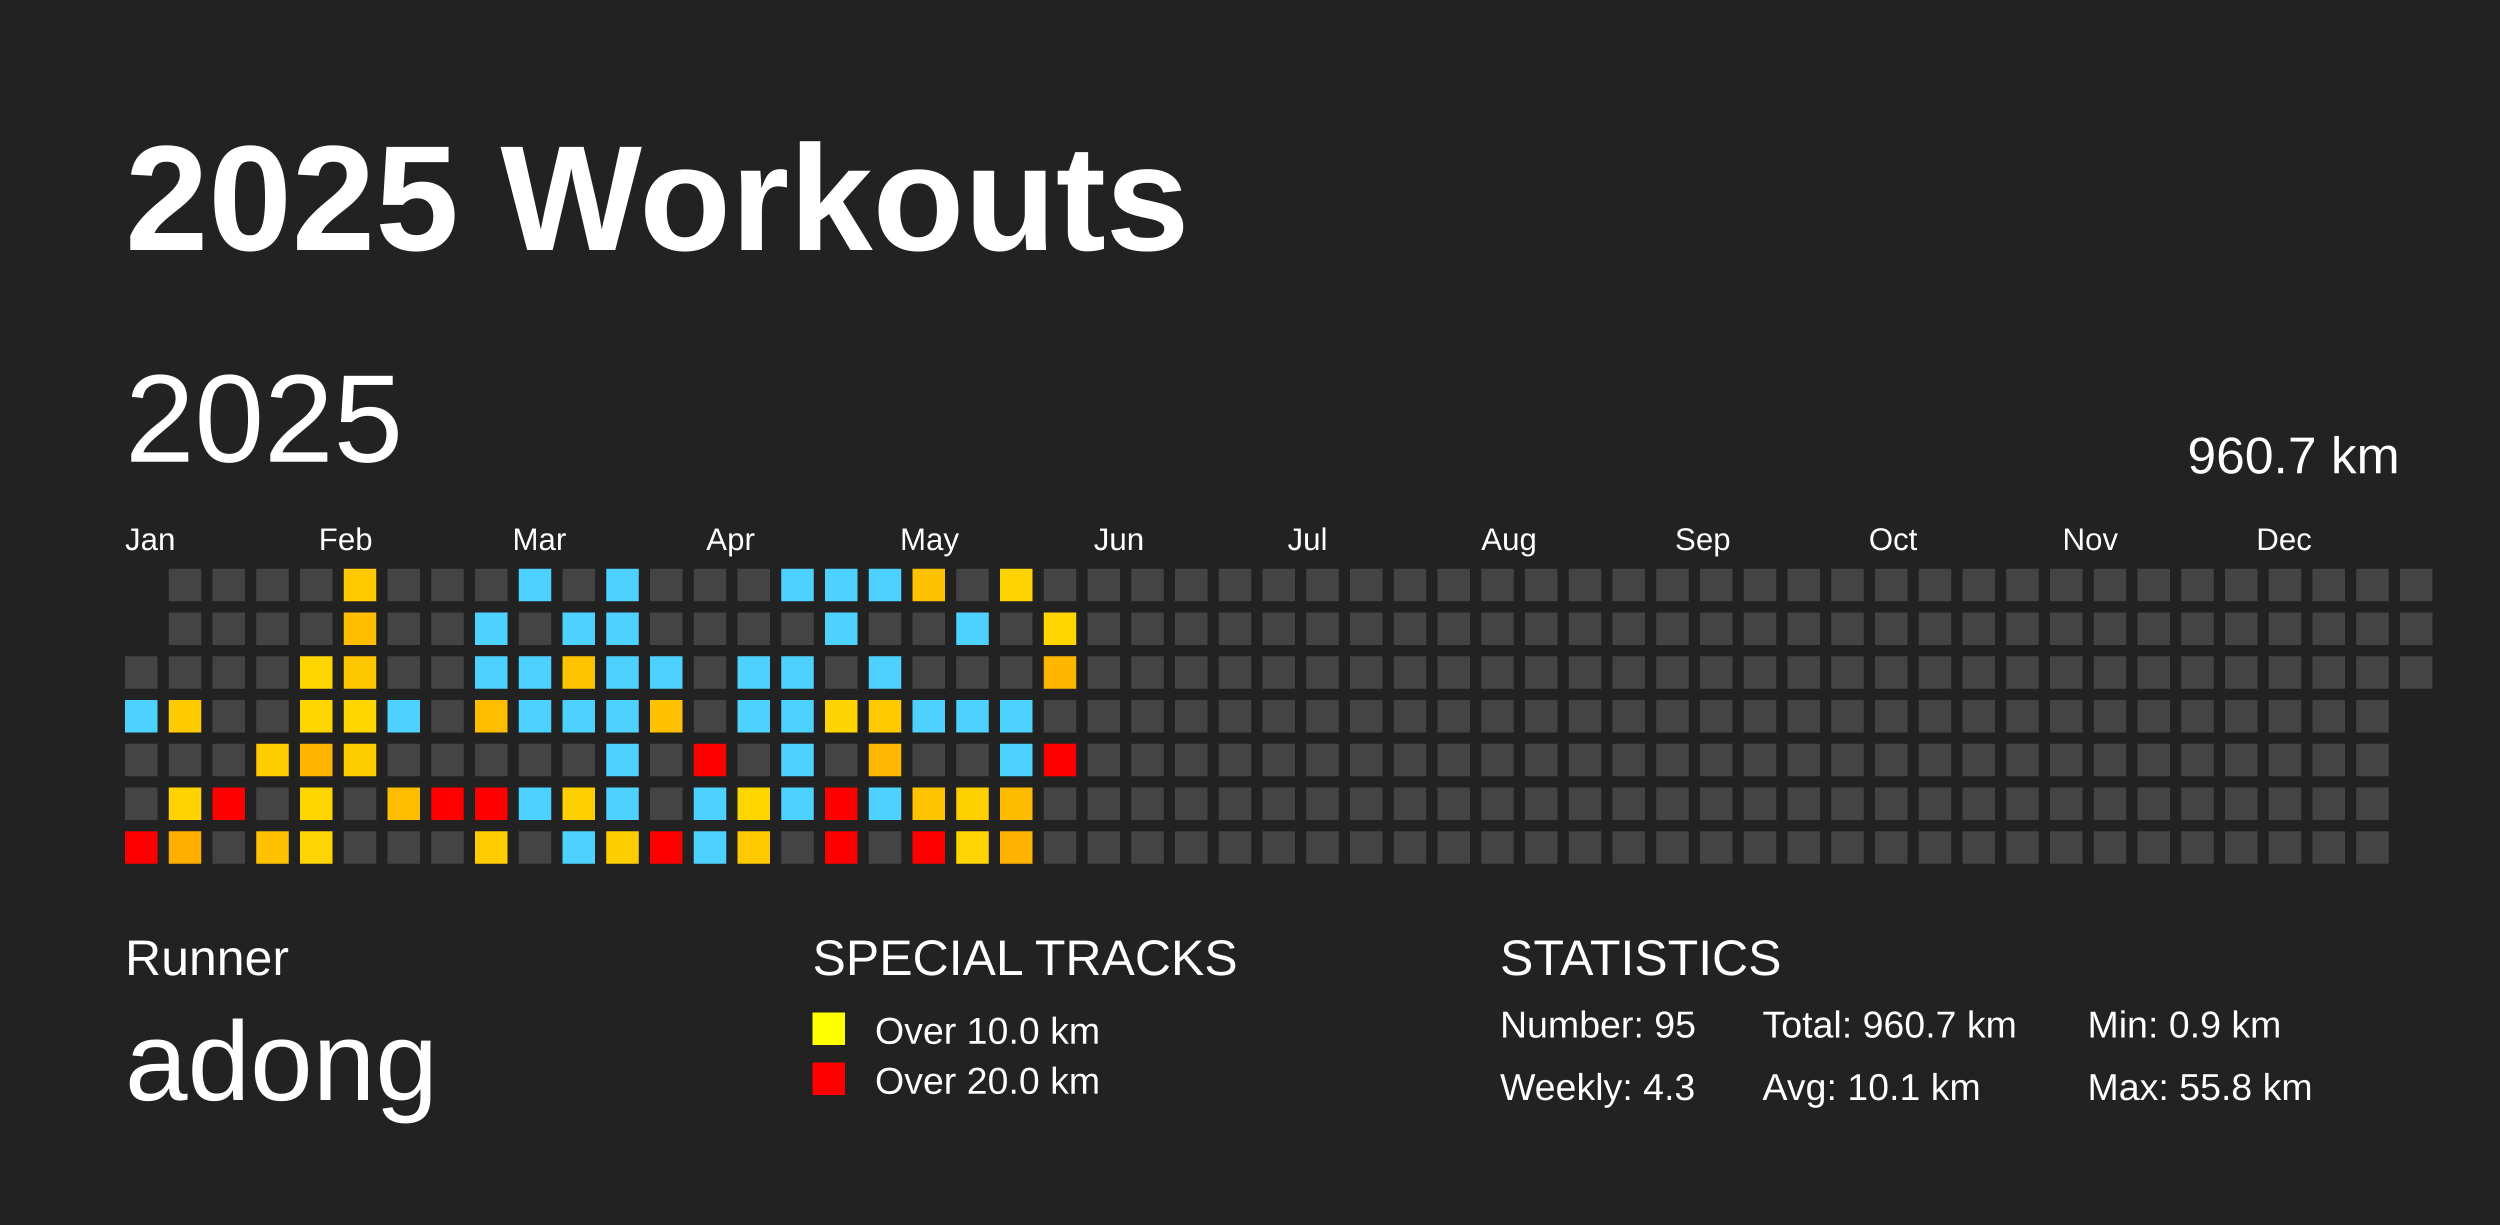
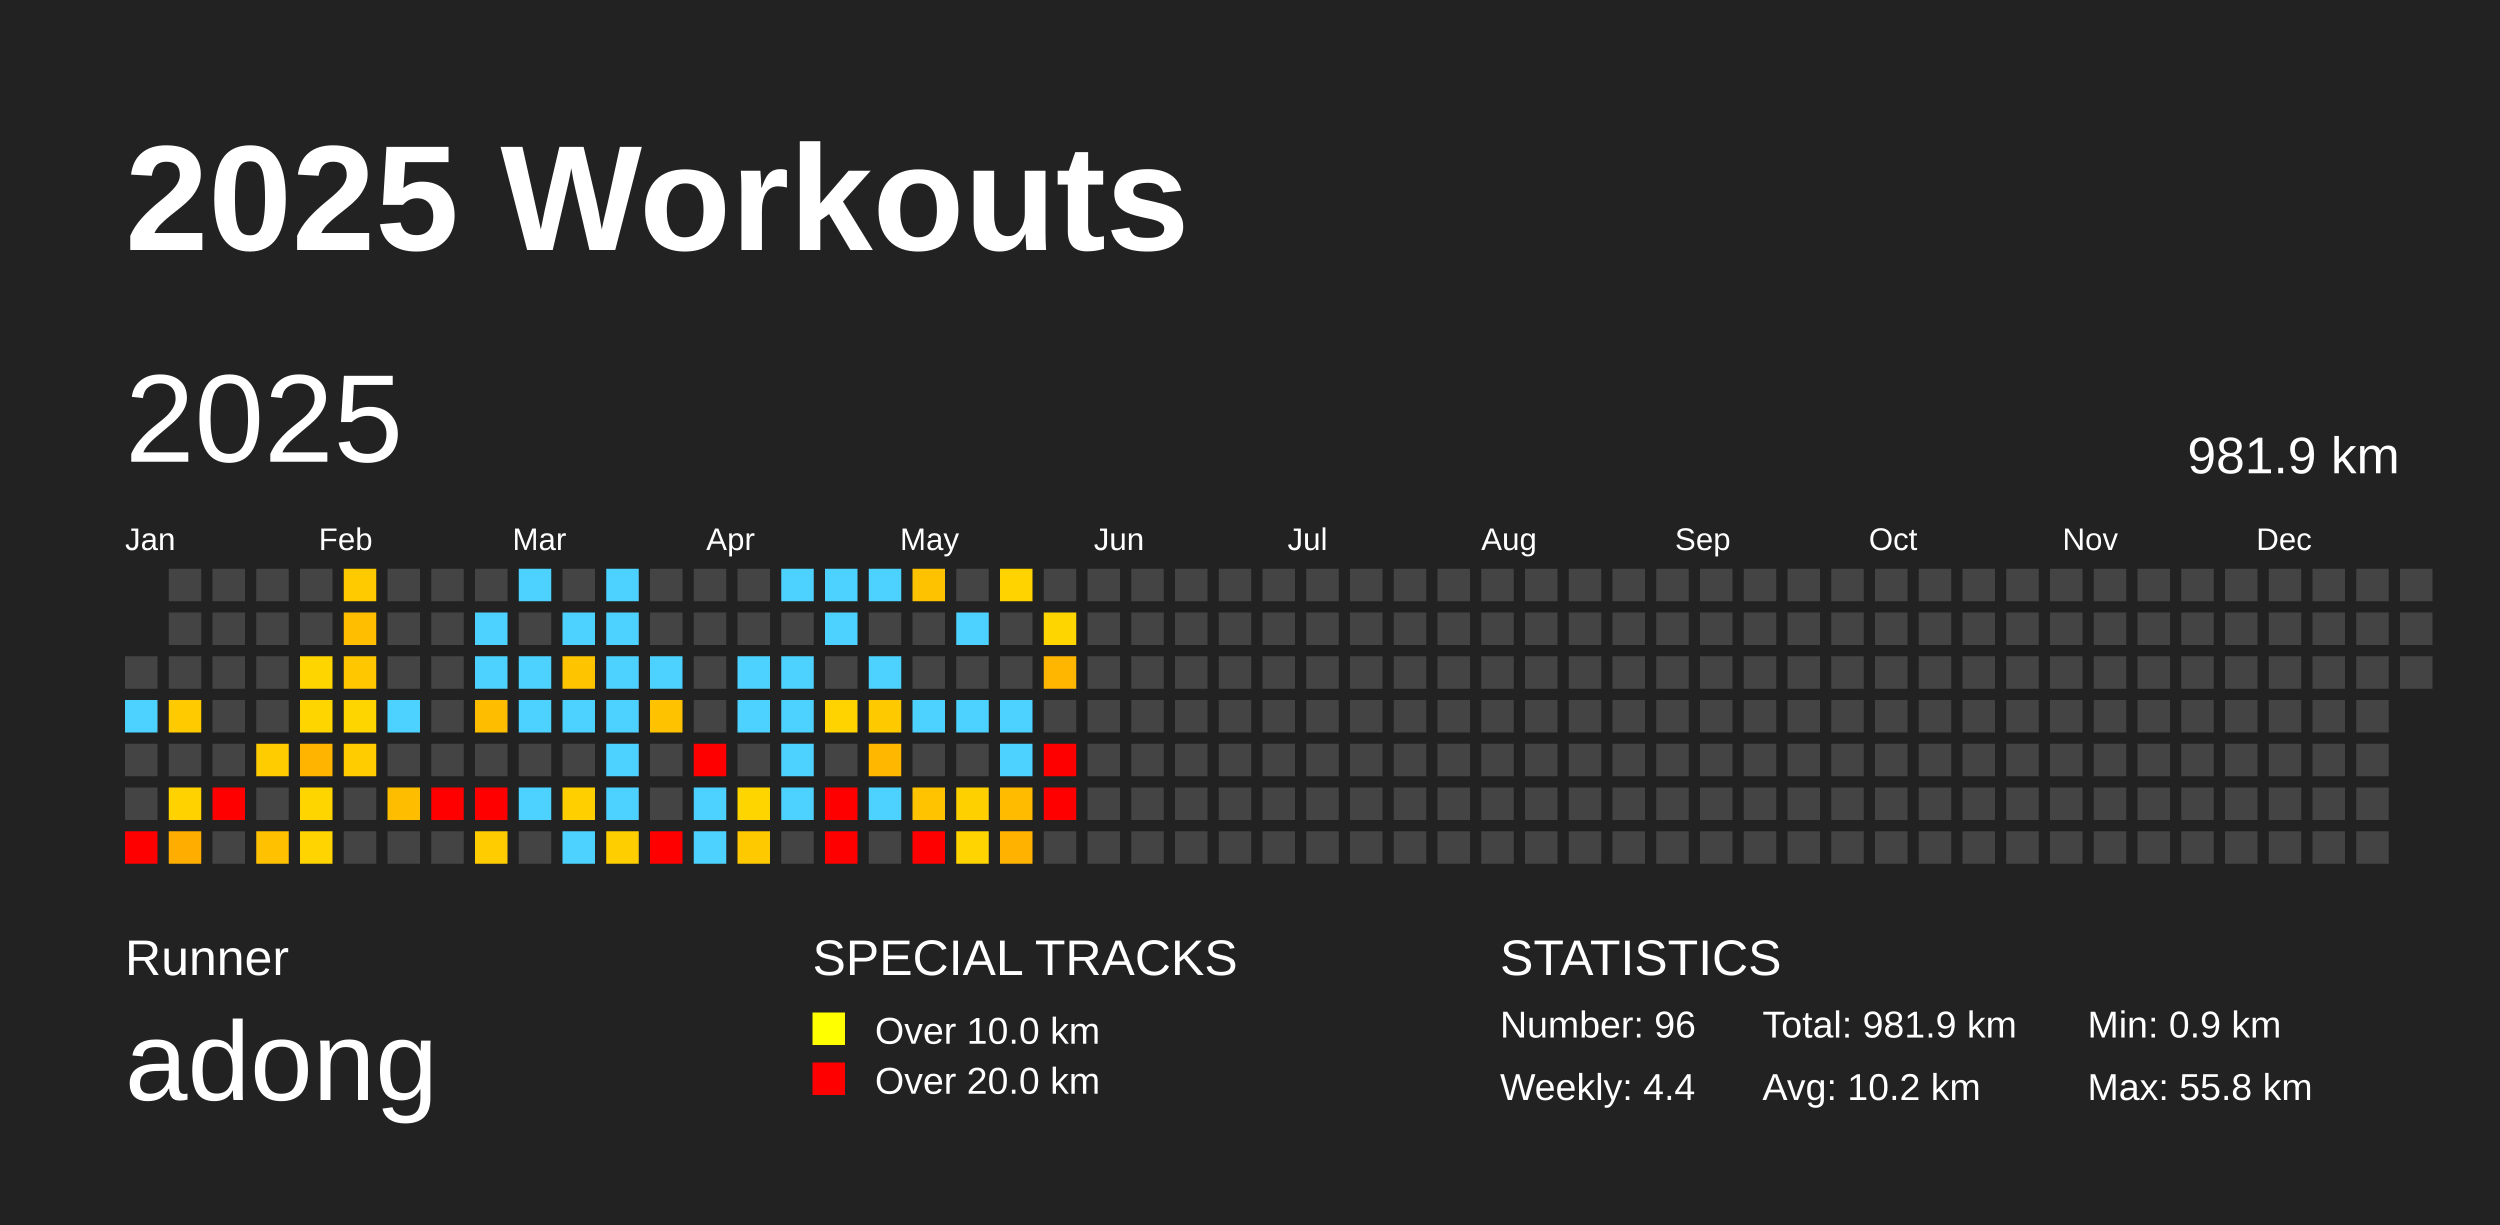
<svg xmlns="http://www.w3.org/2000/svg" baseProfile="full" height="98mm" version="1.1" viewBox="0,0,200,98" width="200mm">
  <defs />
  <rect fill="#222222" height="98" width="200" x="0" y="0" />
  <text fill="#FFFFFF" style="font-size:12px; font-family:Arial; font-weight:bold;" x="10" y="20">2025 Workouts</text>
  <text fill="#FFFFFF" style="font-size:4px; font-family:Arial" x="10" y="78">Runner</text>
  <text fill="#FFFFFF" style="font-size:9px; font-family:Arial" x="10" y="88">adong</text>
  <text fill="#FFFFFF" style="font-size:4px; font-family:Arial" x="65" y="78">SPECIAL TRACKS</text>
  <rect fill="yellow" height="2.6" width="2.6" x="65" y="81" />
  <text fill="#FFFFFF" style="font-size:3px; font-family:Arial" x="70" y="83.5">Over 10.0 km</text>
  <rect fill="red" height="2.6" width="2.6" x="65" y="85" />
  <text fill="#FFFFFF" style="font-size:3px; font-family:Arial" x="70" y="87.5">Over 20.0 km</text>
  <text fill="#FFFFFF" style="font-size:4px; font-family:Arial" x="120" y="78">STATISTICS</text>
-   <text fill="#FFFFFF" style="font-size:3px; font-family:Arial" x="120" y="83">Number: 95</text>
-   <text fill="#FFFFFF" style="font-size:3px; font-family:Arial" x="120" y="88">Weekly: 4.3</text>
-   <text fill="#FFFFFF" style="font-size:3px; font-family:Arial" x="141" y="83">Total: 960.7 km</text>
-   <text fill="#FFFFFF" style="font-size:3px; font-family:Arial" x="141" y="88">Avg: 10.1 km</text>
+   <text fill="#FFFFFF" style="font-size:3px; font-family:Arial" x="120" y="83">Number: 96</text>
+   <text fill="#FFFFFF" style="font-size:3px; font-family:Arial" x="120" y="88">Weekly: 4.4</text>
+   <text fill="#FFFFFF" style="font-size:3px; font-family:Arial" x="141" y="83">Total: 981.9 km</text>
+   <text fill="#FFFFFF" style="font-size:3px; font-family:Arial" x="141" y="88">Avg: 10.2 km</text>
  <text fill="#FFFFFF" style="font-size:3px; font-family:Arial" x="167" y="83">Min: 0.9 km</text>
  <text fill="#FFFFFF" style="font-size:3px; font-family:Arial" x="167" y="88">Max: 55.8 km</text>
  <text dominant-baseline="hanging" fill="#FFFFFF" style="font-size:10.0px; font-family:Arial;" x="10" y="30">2025</text>
-   <text dominant-baseline="hanging" fill="#FFFFFF" style="font-size:4.125px; font-family:Arial;" x="175" y="35">960.7 km</text>
+   <text dominant-baseline="hanging" fill="#FFFFFF" style="font-size:4.125px; font-family:Arial;" x="175" y="35">981.9 km</text>
  <text fill="#FFFFFF" style="font-size:2.5px; font-family:Arial" x="10.0" y="44">Jan</text>
  <text fill="#FFFFFF" style="font-size:2.5px; font-family:Arial" x="25.5" y="44">Feb</text>
  <text fill="#FFFFFF" style="font-size:2.5px; font-family:Arial" x="41.0" y="44">Mar</text>
  <text fill="#FFFFFF" style="font-size:2.5px; font-family:Arial" x="56.5" y="44">Apr</text>
  <text fill="#FFFFFF" style="font-size:2.5px; font-family:Arial" x="72.0" y="44">May</text>
  <text fill="#FFFFFF" style="font-size:2.5px; font-family:Arial" x="87.5" y="44">Jun</text>
  <text fill="#FFFFFF" style="font-size:2.5px; font-family:Arial" x="103.0" y="44">Jul</text>
  <text fill="#FFFFFF" style="font-size:2.5px; font-family:Arial" x="118.5" y="44">Aug</text>
  <text fill="#FFFFFF" style="font-size:2.5px; font-family:Arial" x="134.0" y="44">Sep</text>
  <text fill="#FFFFFF" style="font-size:2.5px; font-family:Arial" x="149.5" y="44">Oct</text>
  <text fill="#FFFFFF" style="font-size:2.5px; font-family:Arial" x="165.0" y="44">Nov</text>
  <text fill="#FFFFFF" style="font-size:2.5px; font-family:Arial" x="180.5" y="44">Dec</text>
  <rect fill="#444444" height="2.6" width="2.6" x="10.0" y="52.5" />
  <rect fill="#4dd2ff" height="2.6" width="2.6" x="10.0" y="56.0" />
  <rect fill="#444444" height="2.6" width="2.6" x="10.0" y="59.5" />
  <rect fill="#444444" height="2.6" width="2.6" x="10.0" y="63.0" />
  <rect fill="red" height="2.6" width="2.6" x="10.0" y="66.5" />
  <rect fill="#444444" height="2.6" width="2.6" x="13.5" y="45.5" />
  <rect fill="#444444" height="2.6" width="2.6" x="13.5" y="49.0" />
  <rect fill="#444444" height="2.6" width="2.6" x="13.5" y="52.5" />
  <rect fill="#ffcb00" height="2.6" width="2.6" x="13.5" y="56.0" />
  <rect fill="#444444" height="2.6" width="2.6" x="13.5" y="59.5" />
  <rect fill="#ffd200" height="2.6" width="2.6" x="13.5" y="63.0" />
  <rect fill="#ffae00" height="2.6" width="2.6" x="13.5" y="66.5" />
  <rect fill="#444444" height="2.6" width="2.6" x="17.0" y="45.5" />
  <rect fill="#444444" height="2.6" width="2.6" x="17.0" y="49.0" />
  <rect fill="#444444" height="2.6" width="2.6" x="17.0" y="52.5" />
  <rect fill="#444444" height="2.6" width="2.6" x="17.0" y="56.0" />
  <rect fill="#444444" height="2.6" width="2.6" x="17.0" y="59.5" />
  <rect fill="red" height="2.6" width="2.6" x="17.0" y="63.0" />
  <rect fill="#444444" height="2.6" width="2.6" x="17.0" y="66.5" />
  <rect fill="#444444" height="2.6" width="2.6" x="20.5" y="45.5" />
  <rect fill="#444444" height="2.6" width="2.6" x="20.5" y="49.0" />
  <rect fill="#444444" height="2.6" width="2.6" x="20.5" y="52.5" />
  <rect fill="#444444" height="2.6" width="2.6" x="20.5" y="56.0" />
  <rect fill="#ffcc00" height="2.6" width="2.6" x="20.5" y="59.5" />
  <rect fill="#444444" height="2.6" width="2.6" x="20.5" y="63.0" />
  <rect fill="#ffc100" height="2.6" width="2.6" x="20.5" y="66.5" />
  <rect fill="#444444" height="2.6" width="2.6" x="24.0" y="45.5" />
  <rect fill="#444444" height="2.6" width="2.6" x="24.0" y="49.0" />
  <rect fill="#ffd500" height="2.6" width="2.6" x="24.0" y="52.5" />
  <rect fill="#ffd500" height="2.6" width="2.6" x="24.0" y="56.0" />
  <rect fill="#ffb400" height="2.6" width="2.6" x="24.0" y="59.5" />
  <rect fill="#ffd500" height="2.6" width="2.6" x="24.0" y="63.0" />
  <rect fill="#ffd400" height="2.6" width="2.6" x="24.0" y="66.5" />
  <rect fill="#ffcb00" height="2.6" width="2.6" x="27.5" y="45.5" />
  <rect fill="#ffbe00" height="2.6" width="2.6" x="27.5" y="49.0" />
  <rect fill="#ffc700" height="2.6" width="2.6" x="27.5" y="52.5" />
  <rect fill="#ffd500" height="2.6" width="2.6" x="27.5" y="56.0" />
  <rect fill="#ffcc00" height="2.6" width="2.6" x="27.5" y="59.5" />
  <rect fill="#444444" height="2.6" width="2.6" x="27.5" y="63.0" />
  <rect fill="#444444" height="2.6" width="2.6" x="27.5" y="66.5" />
  <rect fill="#444444" height="2.6" width="2.6" x="31.0" y="45.5" />
  <rect fill="#444444" height="2.6" width="2.6" x="31.0" y="49.0" />
  <rect fill="#444444" height="2.6" width="2.6" x="31.0" y="52.5" />
  <rect fill="#4dd2ff" height="2.6" width="2.6" x="31.0" y="56.0" />
  <rect fill="#444444" height="2.6" width="2.6" x="31.0" y="59.5" />
  <rect fill="#ffbd00" height="2.6" width="2.6" x="31.0" y="63.0" />
  <rect fill="#444444" height="2.6" width="2.6" x="31.0" y="66.5" />
  <rect fill="#444444" height="2.6" width="2.6" x="34.5" y="45.5" />
  <rect fill="#444444" height="2.6" width="2.6" x="34.5" y="49.0" />
  <rect fill="#444444" height="2.6" width="2.6" x="34.5" y="52.5" />
  <rect fill="#444444" height="2.6" width="2.6" x="34.5" y="56.0" />
  <rect fill="#444444" height="2.6" width="2.6" x="34.5" y="59.5" />
  <rect fill="red" height="2.6" width="2.6" x="34.5" y="63.0" />
  <rect fill="#444444" height="2.6" width="2.6" x="34.5" y="66.5" />
  <rect fill="#444444" height="2.6" width="2.6" x="38.0" y="45.5" />
  <rect fill="#4dd2ff" height="2.6" width="2.6" x="38.0" y="49.0" />
  <rect fill="#4dd2ff" height="2.6" width="2.6" x="38.0" y="52.5" />
  <rect fill="#ffbd00" height="2.6" width="2.6" x="38.0" y="56.0" />
  <rect fill="#444444" height="2.6" width="2.6" x="38.0" y="59.5" />
  <rect fill="red" height="2.6" width="2.6" x="38.0" y="63.0" />
  <rect fill="#ffcc00" height="2.6" width="2.6" x="38.0" y="66.5" />
  <rect fill="#4dd2ff" height="2.6" width="2.6" x="41.5" y="45.5" />
  <rect fill="#444444" height="2.6" width="2.6" x="41.5" y="49.0" />
  <rect fill="#4dd2ff" height="2.6" width="2.6" x="41.5" y="52.5" />
  <rect fill="#4dd2ff" height="2.6" width="2.6" x="41.5" y="56.0" />
  <rect fill="#444444" height="2.6" width="2.6" x="41.5" y="59.5" />
  <rect fill="#4dd2ff" height="2.6" width="2.6" x="41.5" y="63.0" />
  <rect fill="#444444" height="2.6" width="2.6" x="41.5" y="66.5" />
  <rect fill="#444444" height="2.6" width="2.6" x="45.0" y="45.5" />
  <rect fill="#4dd2ff" height="2.6" width="2.6" x="45.0" y="49.0" />
  <rect fill="#ffc400" height="2.6" width="2.6" x="45.0" y="52.5" />
  <rect fill="#4dd2ff" height="2.6" width="2.6" x="45.0" y="56.0" />
  <rect fill="#444444" height="2.6" width="2.6" x="45.0" y="59.5" />
  <rect fill="#ffcf00" height="2.6" width="2.6" x="45.0" y="63.0" />
  <rect fill="#4dd2ff" height="2.6" width="2.6" x="45.0" y="66.5" />
  <rect fill="#4dd2ff" height="2.6" width="2.6" x="48.5" y="45.5" />
  <rect fill="#4dd2ff" height="2.6" width="2.6" x="48.5" y="49.0" />
  <rect fill="#4dd2ff" height="2.6" width="2.6" x="48.5" y="52.5" />
  <rect fill="#4dd2ff" height="2.6" width="2.6" x="48.5" y="56.0" />
  <rect fill="#4dd2ff" height="2.6" width="2.6" x="48.5" y="59.5" />
  <rect fill="#4dd2ff" height="2.6" width="2.6" x="48.5" y="63.0" />
  <rect fill="#ffce00" height="2.6" width="2.6" x="48.5" y="66.5" />
  <rect fill="#444444" height="2.6" width="2.6" x="52.0" y="45.5" />
  <rect fill="#444444" height="2.6" width="2.6" x="52.0" y="49.0" />
  <rect fill="#4dd2ff" height="2.6" width="2.6" x="52.0" y="52.5" />
  <rect fill="#ffc200" height="2.6" width="2.6" x="52.0" y="56.0" />
  <rect fill="#444444" height="2.6" width="2.6" x="52.0" y="59.5" />
  <rect fill="#444444" height="2.6" width="2.6" x="52.0" y="63.0" />
  <rect fill="red" height="2.6" width="2.6" x="52.0" y="66.5" />
  <rect fill="#444444" height="2.6" width="2.6" x="55.5" y="45.5" />
  <rect fill="#444444" height="2.6" width="2.6" x="55.5" y="49.0" />
  <rect fill="#444444" height="2.6" width="2.6" x="55.5" y="52.5" />
  <rect fill="#444444" height="2.6" width="2.6" x="55.5" y="56.0" />
  <rect fill="red" height="2.6" width="2.6" x="55.5" y="59.5" />
  <rect fill="#4dd2ff" height="2.6" width="2.6" x="55.5" y="63.0" />
  <rect fill="#4dd2ff" height="2.6" width="2.6" x="55.5" y="66.5" />
  <rect fill="#444444" height="2.6" width="2.6" x="59.0" y="45.5" />
  <rect fill="#444444" height="2.6" width="2.6" x="59.0" y="49.0" />
  <rect fill="#4dd2ff" height="2.6" width="2.6" x="59.0" y="52.5" />
  <rect fill="#4dd2ff" height="2.6" width="2.6" x="59.0" y="56.0" />
  <rect fill="#444444" height="2.6" width="2.6" x="59.0" y="59.5" />
  <rect fill="#ffd500" height="2.6" width="2.6" x="59.0" y="63.0" />
  <rect fill="#ffc900" height="2.6" width="2.6" x="59.0" y="66.5" />
  <rect fill="#4dd2ff" height="2.6" width="2.6" x="62.5" y="45.5" />
  <rect fill="#444444" height="2.6" width="2.6" x="62.5" y="49.0" />
  <rect fill="#4dd2ff" height="2.6" width="2.6" x="62.5" y="52.5" />
  <rect fill="#4dd2ff" height="2.6" width="2.6" x="62.5" y="56.0" />
  <rect fill="#4dd2ff" height="2.6" width="2.6" x="62.5" y="59.5" />
  <rect fill="#4dd2ff" height="2.6" width="2.6" x="62.5" y="63.0" />
  <rect fill="#444444" height="2.6" width="2.6" x="62.5" y="66.5" />
  <rect fill="#4dd2ff" height="2.6" width="2.6" x="66.0" y="45.5" />
  <rect fill="#4dd2ff" height="2.6" width="2.6" x="66.0" y="49.0" />
  <rect fill="#444444" height="2.6" width="2.6" x="66.0" y="52.5" />
  <rect fill="#ffd300" height="2.6" width="2.6" x="66.0" y="56.0" />
  <rect fill="#444444" height="2.6" width="2.6" x="66.0" y="59.5" />
  <rect fill="red" height="2.6" width="2.6" x="66.0" y="63.0" />
  <rect fill="red" height="2.6" width="2.6" x="66.0" y="66.5" />
  <rect fill="#4dd2ff" height="2.6" width="2.6" x="69.5" y="45.5" />
  <rect fill="#444444" height="2.6" width="2.6" x="69.5" y="49.0" />
  <rect fill="#4dd2ff" height="2.6" width="2.6" x="69.5" y="52.5" />
  <rect fill="#ffc900" height="2.6" width="2.6" x="69.5" y="56.0" />
  <rect fill="#ffb700" height="2.6" width="2.6" x="69.5" y="59.5" />
  <rect fill="#4dd2ff" height="2.6" width="2.6" x="69.5" y="63.0" />
  <rect fill="#444444" height="2.6" width="2.6" x="69.5" y="66.5" />
  <rect fill="#ffc200" height="2.6" width="2.6" x="73.0" y="45.5" />
  <rect fill="#444444" height="2.6" width="2.6" x="73.0" y="49.0" />
  <rect fill="#444444" height="2.6" width="2.6" x="73.0" y="52.5" />
  <rect fill="#4dd2ff" height="2.6" width="2.6" x="73.0" y="56.0" />
  <rect fill="#444444" height="2.6" width="2.6" x="73.0" y="59.5" />
  <rect fill="#ffc300" height="2.6" width="2.6" x="73.0" y="63.0" />
  <rect fill="red" height="2.6" width="2.6" x="73.0" y="66.5" />
  <rect fill="#444444" height="2.6" width="2.6" x="76.5" y="45.5" />
  <rect fill="#4dd2ff" height="2.6" width="2.6" x="76.5" y="49.0" />
  <rect fill="#444444" height="2.6" width="2.6" x="76.5" y="52.5" />
  <rect fill="#4dd2ff" height="2.6" width="2.6" x="76.5" y="56.0" />
  <rect fill="#444444" height="2.6" width="2.6" x="76.5" y="59.5" />
  <rect fill="#ffd000" height="2.6" width="2.6" x="76.5" y="63.0" />
  <rect fill="#ffd400" height="2.6" width="2.6" x="76.5" y="66.5" />
  <rect fill="#ffd300" height="2.6" width="2.6" x="80.0" y="45.5" />
  <rect fill="#444444" height="2.6" width="2.6" x="80.0" y="49.0" />
  <rect fill="#444444" height="2.6" width="2.6" x="80.0" y="52.5" />
  <rect fill="#4dd2ff" height="2.6" width="2.6" x="80.0" y="56.0" />
  <rect fill="#4dd2ff" height="2.6" width="2.6" x="80.0" y="59.5" />
  <rect fill="#ffbb00" height="2.6" width="2.6" x="80.0" y="63.0" />
  <rect fill="#ffb200" height="2.6" width="2.6" x="80.0" y="66.5" />
  <rect fill="#444444" height="2.6" width="2.6" x="83.5" y="45.5" />
  <rect fill="#ffd500" height="2.6" width="2.6" x="83.5" y="49.0" />
  <rect fill="#ffb600" height="2.6" width="2.6" x="83.5" y="52.5" />
  <rect fill="#444444" height="2.6" width="2.6" x="83.5" y="56.0" />
  <rect fill="red" height="2.6" width="2.6" x="83.5" y="59.5" />
-   <rect fill="#444444" height="2.6" width="2.6" x="83.5" y="63.0" />
+   <rect fill="red" height="2.6" width="2.6" x="83.5" y="63.0" />
  <rect fill="#444444" height="2.6" width="2.6" x="83.5" y="66.5" />
  <rect fill="#444444" height="2.6" width="2.6" x="87.0" y="45.5" />
  <rect fill="#444444" height="2.6" width="2.6" x="87.0" y="49.0" />
  <rect fill="#444444" height="2.6" width="2.6" x="87.0" y="52.5" />
  <rect fill="#444444" height="2.6" width="2.6" x="87.0" y="56.0" />
  <rect fill="#444444" height="2.6" width="2.6" x="87.0" y="59.5" />
  <rect fill="#444444" height="2.6" width="2.6" x="87.0" y="63.0" />
  <rect fill="#444444" height="2.6" width="2.6" x="87.0" y="66.5" />
  <rect fill="#444444" height="2.6" width="2.6" x="90.5" y="45.5" />
  <rect fill="#444444" height="2.6" width="2.6" x="90.5" y="49.0" />
  <rect fill="#444444" height="2.6" width="2.6" x="90.5" y="52.5" />
  <rect fill="#444444" height="2.6" width="2.6" x="90.5" y="56.0" />
  <rect fill="#444444" height="2.6" width="2.6" x="90.5" y="59.5" />
  <rect fill="#444444" height="2.6" width="2.6" x="90.5" y="63.0" />
  <rect fill="#444444" height="2.6" width="2.6" x="90.5" y="66.5" />
  <rect fill="#444444" height="2.6" width="2.6" x="94.0" y="45.5" />
  <rect fill="#444444" height="2.6" width="2.6" x="94.0" y="49.0" />
  <rect fill="#444444" height="2.6" width="2.6" x="94.0" y="52.5" />
  <rect fill="#444444" height="2.6" width="2.6" x="94.0" y="56.0" />
  <rect fill="#444444" height="2.6" width="2.6" x="94.0" y="59.5" />
  <rect fill="#444444" height="2.6" width="2.6" x="94.0" y="63.0" />
  <rect fill="#444444" height="2.6" width="2.6" x="94.0" y="66.5" />
  <rect fill="#444444" height="2.6" width="2.6" x="97.5" y="45.5" />
  <rect fill="#444444" height="2.6" width="2.6" x="97.5" y="49.0" />
  <rect fill="#444444" height="2.6" width="2.6" x="97.5" y="52.5" />
  <rect fill="#444444" height="2.6" width="2.6" x="97.5" y="56.0" />
  <rect fill="#444444" height="2.6" width="2.6" x="97.5" y="59.5" />
  <rect fill="#444444" height="2.6" width="2.6" x="97.5" y="63.0" />
  <rect fill="#444444" height="2.6" width="2.6" x="97.5" y="66.5" />
  <rect fill="#444444" height="2.6" width="2.6" x="101.0" y="45.5" />
  <rect fill="#444444" height="2.6" width="2.6" x="101.0" y="49.0" />
  <rect fill="#444444" height="2.6" width="2.6" x="101.0" y="52.5" />
  <rect fill="#444444" height="2.6" width="2.6" x="101.0" y="56.0" />
  <rect fill="#444444" height="2.6" width="2.6" x="101.0" y="59.5" />
  <rect fill="#444444" height="2.6" width="2.6" x="101.0" y="63.0" />
  <rect fill="#444444" height="2.6" width="2.6" x="101.0" y="66.5" />
  <rect fill="#444444" height="2.6" width="2.6" x="104.5" y="45.5" />
  <rect fill="#444444" height="2.6" width="2.6" x="104.5" y="49.0" />
  <rect fill="#444444" height="2.6" width="2.6" x="104.5" y="52.5" />
  <rect fill="#444444" height="2.6" width="2.6" x="104.5" y="56.0" />
  <rect fill="#444444" height="2.6" width="2.6" x="104.5" y="59.5" />
  <rect fill="#444444" height="2.6" width="2.6" x="104.5" y="63.0" />
  <rect fill="#444444" height="2.6" width="2.6" x="104.5" y="66.5" />
  <rect fill="#444444" height="2.6" width="2.6" x="108.0" y="45.5" />
  <rect fill="#444444" height="2.6" width="2.6" x="108.0" y="49.0" />
  <rect fill="#444444" height="2.6" width="2.6" x="108.0" y="52.5" />
  <rect fill="#444444" height="2.6" width="2.6" x="108.0" y="56.0" />
  <rect fill="#444444" height="2.6" width="2.6" x="108.0" y="59.5" />
  <rect fill="#444444" height="2.6" width="2.6" x="108.0" y="63.0" />
  <rect fill="#444444" height="2.6" width="2.6" x="108.0" y="66.5" />
  <rect fill="#444444" height="2.6" width="2.6" x="111.5" y="45.5" />
  <rect fill="#444444" height="2.6" width="2.6" x="111.5" y="49.0" />
  <rect fill="#444444" height="2.6" width="2.6" x="111.5" y="52.5" />
  <rect fill="#444444" height="2.6" width="2.6" x="111.5" y="56.0" />
  <rect fill="#444444" height="2.6" width="2.6" x="111.5" y="59.5" />
  <rect fill="#444444" height="2.6" width="2.6" x="111.5" y="63.0" />
  <rect fill="#444444" height="2.6" width="2.6" x="111.5" y="66.5" />
  <rect fill="#444444" height="2.6" width="2.6" x="115.0" y="45.5" />
  <rect fill="#444444" height="2.6" width="2.6" x="115.0" y="49.0" />
  <rect fill="#444444" height="2.6" width="2.6" x="115.0" y="52.5" />
  <rect fill="#444444" height="2.6" width="2.6" x="115.0" y="56.0" />
  <rect fill="#444444" height="2.6" width="2.6" x="115.0" y="59.5" />
  <rect fill="#444444" height="2.6" width="2.6" x="115.0" y="63.0" />
  <rect fill="#444444" height="2.6" width="2.6" x="115.0" y="66.5" />
  <rect fill="#444444" height="2.6" width="2.6" x="118.5" y="45.5" />
  <rect fill="#444444" height="2.6" width="2.6" x="118.5" y="49.0" />
  <rect fill="#444444" height="2.6" width="2.6" x="118.5" y="52.5" />
  <rect fill="#444444" height="2.6" width="2.6" x="118.5" y="56.0" />
  <rect fill="#444444" height="2.6" width="2.6" x="118.5" y="59.5" />
  <rect fill="#444444" height="2.6" width="2.6" x="118.5" y="63.0" />
  <rect fill="#444444" height="2.6" width="2.6" x="118.5" y="66.5" />
  <rect fill="#444444" height="2.6" width="2.6" x="122.0" y="45.5" />
  <rect fill="#444444" height="2.6" width="2.6" x="122.0" y="49.0" />
  <rect fill="#444444" height="2.6" width="2.6" x="122.0" y="52.5" />
  <rect fill="#444444" height="2.6" width="2.6" x="122.0" y="56.0" />
  <rect fill="#444444" height="2.6" width="2.6" x="122.0" y="59.5" />
  <rect fill="#444444" height="2.6" width="2.6" x="122.0" y="63.0" />
  <rect fill="#444444" height="2.6" width="2.6" x="122.0" y="66.5" />
  <rect fill="#444444" height="2.6" width="2.6" x="125.5" y="45.5" />
  <rect fill="#444444" height="2.6" width="2.6" x="125.5" y="49.0" />
  <rect fill="#444444" height="2.6" width="2.6" x="125.5" y="52.5" />
  <rect fill="#444444" height="2.6" width="2.6" x="125.5" y="56.0" />
  <rect fill="#444444" height="2.6" width="2.6" x="125.5" y="59.5" />
  <rect fill="#444444" height="2.6" width="2.6" x="125.5" y="63.0" />
  <rect fill="#444444" height="2.6" width="2.6" x="125.5" y="66.5" />
  <rect fill="#444444" height="2.6" width="2.6" x="129.0" y="45.5" />
  <rect fill="#444444" height="2.6" width="2.6" x="129.0" y="49.0" />
  <rect fill="#444444" height="2.6" width="2.6" x="129.0" y="52.5" />
  <rect fill="#444444" height="2.6" width="2.6" x="129.0" y="56.0" />
  <rect fill="#444444" height="2.6" width="2.6" x="129.0" y="59.5" />
  <rect fill="#444444" height="2.6" width="2.6" x="129.0" y="63.0" />
  <rect fill="#444444" height="2.6" width="2.6" x="129.0" y="66.5" />
  <rect fill="#444444" height="2.6" width="2.6" x="132.5" y="45.5" />
  <rect fill="#444444" height="2.6" width="2.6" x="132.5" y="49.0" />
  <rect fill="#444444" height="2.6" width="2.6" x="132.5" y="52.5" />
  <rect fill="#444444" height="2.6" width="2.6" x="132.5" y="56.0" />
  <rect fill="#444444" height="2.6" width="2.6" x="132.5" y="59.5" />
  <rect fill="#444444" height="2.6" width="2.6" x="132.5" y="63.0" />
  <rect fill="#444444" height="2.6" width="2.6" x="132.5" y="66.5" />
  <rect fill="#444444" height="2.6" width="2.6" x="136.0" y="45.5" />
  <rect fill="#444444" height="2.6" width="2.6" x="136.0" y="49.0" />
  <rect fill="#444444" height="2.6" width="2.6" x="136.0" y="52.5" />
  <rect fill="#444444" height="2.6" width="2.6" x="136.0" y="56.0" />
  <rect fill="#444444" height="2.6" width="2.6" x="136.0" y="59.5" />
  <rect fill="#444444" height="2.6" width="2.6" x="136.0" y="63.0" />
  <rect fill="#444444" height="2.6" width="2.6" x="136.0" y="66.5" />
  <rect fill="#444444" height="2.6" width="2.6" x="139.5" y="45.5" />
  <rect fill="#444444" height="2.6" width="2.6" x="139.5" y="49.0" />
  <rect fill="#444444" height="2.6" width="2.6" x="139.5" y="52.5" />
  <rect fill="#444444" height="2.6" width="2.6" x="139.5" y="56.0" />
  <rect fill="#444444" height="2.6" width="2.6" x="139.5" y="59.5" />
  <rect fill="#444444" height="2.6" width="2.6" x="139.5" y="63.0" />
  <rect fill="#444444" height="2.6" width="2.6" x="139.5" y="66.5" />
  <rect fill="#444444" height="2.6" width="2.6" x="143.0" y="45.5" />
  <rect fill="#444444" height="2.6" width="2.6" x="143.0" y="49.0" />
  <rect fill="#444444" height="2.6" width="2.6" x="143.0" y="52.5" />
  <rect fill="#444444" height="2.6" width="2.6" x="143.0" y="56.0" />
  <rect fill="#444444" height="2.6" width="2.6" x="143.0" y="59.5" />
  <rect fill="#444444" height="2.6" width="2.6" x="143.0" y="63.0" />
  <rect fill="#444444" height="2.6" width="2.6" x="143.0" y="66.5" />
  <rect fill="#444444" height="2.6" width="2.6" x="146.5" y="45.5" />
  <rect fill="#444444" height="2.6" width="2.6" x="146.5" y="49.0" />
  <rect fill="#444444" height="2.6" width="2.6" x="146.5" y="52.5" />
  <rect fill="#444444" height="2.6" width="2.6" x="146.5" y="56.0" />
  <rect fill="#444444" height="2.6" width="2.6" x="146.5" y="59.5" />
  <rect fill="#444444" height="2.6" width="2.6" x="146.5" y="63.0" />
  <rect fill="#444444" height="2.6" width="2.6" x="146.5" y="66.5" />
  <rect fill="#444444" height="2.6" width="2.6" x="150.0" y="45.5" />
  <rect fill="#444444" height="2.6" width="2.6" x="150.0" y="49.0" />
  <rect fill="#444444" height="2.6" width="2.6" x="150.0" y="52.5" />
  <rect fill="#444444" height="2.6" width="2.6" x="150.0" y="56.0" />
  <rect fill="#444444" height="2.6" width="2.6" x="150.0" y="59.5" />
  <rect fill="#444444" height="2.6" width="2.6" x="150.0" y="63.0" />
  <rect fill="#444444" height="2.6" width="2.6" x="150.0" y="66.5" />
  <rect fill="#444444" height="2.6" width="2.6" x="153.5" y="45.5" />
  <rect fill="#444444" height="2.6" width="2.6" x="153.5" y="49.0" />
  <rect fill="#444444" height="2.6" width="2.6" x="153.5" y="52.5" />
  <rect fill="#444444" height="2.6" width="2.6" x="153.5" y="56.0" />
  <rect fill="#444444" height="2.6" width="2.6" x="153.5" y="59.5" />
  <rect fill="#444444" height="2.6" width="2.6" x="153.5" y="63.0" />
  <rect fill="#444444" height="2.6" width="2.6" x="153.5" y="66.5" />
  <rect fill="#444444" height="2.6" width="2.6" x="157.0" y="45.5" />
  <rect fill="#444444" height="2.6" width="2.6" x="157.0" y="49.0" />
  <rect fill="#444444" height="2.6" width="2.6" x="157.0" y="52.5" />
  <rect fill="#444444" height="2.6" width="2.6" x="157.0" y="56.0" />
  <rect fill="#444444" height="2.6" width="2.6" x="157.0" y="59.5" />
  <rect fill="#444444" height="2.6" width="2.6" x="157.0" y="63.0" />
  <rect fill="#444444" height="2.6" width="2.6" x="157.0" y="66.5" />
  <rect fill="#444444" height="2.6" width="2.6" x="160.5" y="45.5" />
  <rect fill="#444444" height="2.6" width="2.6" x="160.5" y="49.0" />
  <rect fill="#444444" height="2.6" width="2.6" x="160.5" y="52.5" />
  <rect fill="#444444" height="2.6" width="2.6" x="160.5" y="56.0" />
  <rect fill="#444444" height="2.6" width="2.6" x="160.5" y="59.5" />
  <rect fill="#444444" height="2.6" width="2.6" x="160.5" y="63.0" />
  <rect fill="#444444" height="2.6" width="2.6" x="160.5" y="66.5" />
  <rect fill="#444444" height="2.6" width="2.6" x="164.0" y="45.5" />
  <rect fill="#444444" height="2.6" width="2.6" x="164.0" y="49.0" />
  <rect fill="#444444" height="2.6" width="2.6" x="164.0" y="52.5" />
  <rect fill="#444444" height="2.6" width="2.6" x="164.0" y="56.0" />
  <rect fill="#444444" height="2.6" width="2.6" x="164.0" y="59.5" />
  <rect fill="#444444" height="2.6" width="2.6" x="164.0" y="63.0" />
  <rect fill="#444444" height="2.6" width="2.6" x="164.0" y="66.5" />
  <rect fill="#444444" height="2.6" width="2.6" x="167.5" y="45.5" />
  <rect fill="#444444" height="2.6" width="2.6" x="167.5" y="49.0" />
  <rect fill="#444444" height="2.6" width="2.6" x="167.5" y="52.5" />
  <rect fill="#444444" height="2.6" width="2.6" x="167.5" y="56.0" />
  <rect fill="#444444" height="2.6" width="2.6" x="167.5" y="59.5" />
  <rect fill="#444444" height="2.6" width="2.6" x="167.5" y="63.0" />
  <rect fill="#444444" height="2.6" width="2.6" x="167.5" y="66.5" />
  <rect fill="#444444" height="2.6" width="2.6" x="171.0" y="45.5" />
  <rect fill="#444444" height="2.6" width="2.6" x="171.0" y="49.0" />
  <rect fill="#444444" height="2.6" width="2.6" x="171.0" y="52.5" />
  <rect fill="#444444" height="2.6" width="2.6" x="171.0" y="56.0" />
  <rect fill="#444444" height="2.6" width="2.6" x="171.0" y="59.5" />
  <rect fill="#444444" height="2.6" width="2.6" x="171.0" y="63.0" />
  <rect fill="#444444" height="2.6" width="2.6" x="171.0" y="66.5" />
  <rect fill="#444444" height="2.6" width="2.6" x="174.5" y="45.5" />
  <rect fill="#444444" height="2.6" width="2.6" x="174.5" y="49.0" />
  <rect fill="#444444" height="2.6" width="2.6" x="174.5" y="52.5" />
  <rect fill="#444444" height="2.6" width="2.6" x="174.5" y="56.0" />
  <rect fill="#444444" height="2.6" width="2.6" x="174.5" y="59.5" />
  <rect fill="#444444" height="2.6" width="2.6" x="174.5" y="63.0" />
  <rect fill="#444444" height="2.6" width="2.6" x="174.5" y="66.5" />
  <rect fill="#444444" height="2.6" width="2.6" x="178.0" y="45.5" />
  <rect fill="#444444" height="2.6" width="2.6" x="178.0" y="49.0" />
  <rect fill="#444444" height="2.6" width="2.6" x="178.0" y="52.5" />
  <rect fill="#444444" height="2.6" width="2.6" x="178.0" y="56.0" />
  <rect fill="#444444" height="2.6" width="2.6" x="178.0" y="59.5" />
  <rect fill="#444444" height="2.6" width="2.6" x="178.0" y="63.0" />
  <rect fill="#444444" height="2.6" width="2.6" x="178.0" y="66.5" />
  <rect fill="#444444" height="2.6" width="2.6" x="181.5" y="45.5" />
  <rect fill="#444444" height="2.6" width="2.6" x="181.5" y="49.0" />
  <rect fill="#444444" height="2.6" width="2.6" x="181.5" y="52.5" />
  <rect fill="#444444" height="2.6" width="2.6" x="181.5" y="56.0" />
  <rect fill="#444444" height="2.6" width="2.6" x="181.5" y="59.5" />
  <rect fill="#444444" height="2.6" width="2.6" x="181.5" y="63.0" />
  <rect fill="#444444" height="2.6" width="2.6" x="181.5" y="66.5" />
  <rect fill="#444444" height="2.6" width="2.6" x="185.0" y="45.5" />
  <rect fill="#444444" height="2.6" width="2.6" x="185.0" y="49.0" />
  <rect fill="#444444" height="2.6" width="2.6" x="185.0" y="52.5" />
  <rect fill="#444444" height="2.6" width="2.6" x="185.0" y="56.0" />
  <rect fill="#444444" height="2.6" width="2.6" x="185.0" y="59.5" />
  <rect fill="#444444" height="2.6" width="2.6" x="185.0" y="63.0" />
  <rect fill="#444444" height="2.6" width="2.6" x="185.0" y="66.5" />
  <rect fill="#444444" height="2.6" width="2.6" x="188.5" y="45.5" />
  <rect fill="#444444" height="2.6" width="2.6" x="188.5" y="49.0" />
  <rect fill="#444444" height="2.6" width="2.6" x="188.5" y="52.5" />
  <rect fill="#444444" height="2.6" width="2.6" x="188.5" y="56.0" />
  <rect fill="#444444" height="2.6" width="2.6" x="188.5" y="59.5" />
  <rect fill="#444444" height="2.6" width="2.6" x="188.5" y="63.0" />
  <rect fill="#444444" height="2.6" width="2.6" x="188.5" y="66.5" />
  <rect fill="#444444" height="2.6" width="2.6" x="192.0" y="45.5" />
  <rect fill="#444444" height="2.6" width="2.6" x="192.0" y="49.0" />
  <rect fill="#444444" height="2.6" width="2.6" x="192.0" y="52.5" />
</svg>
